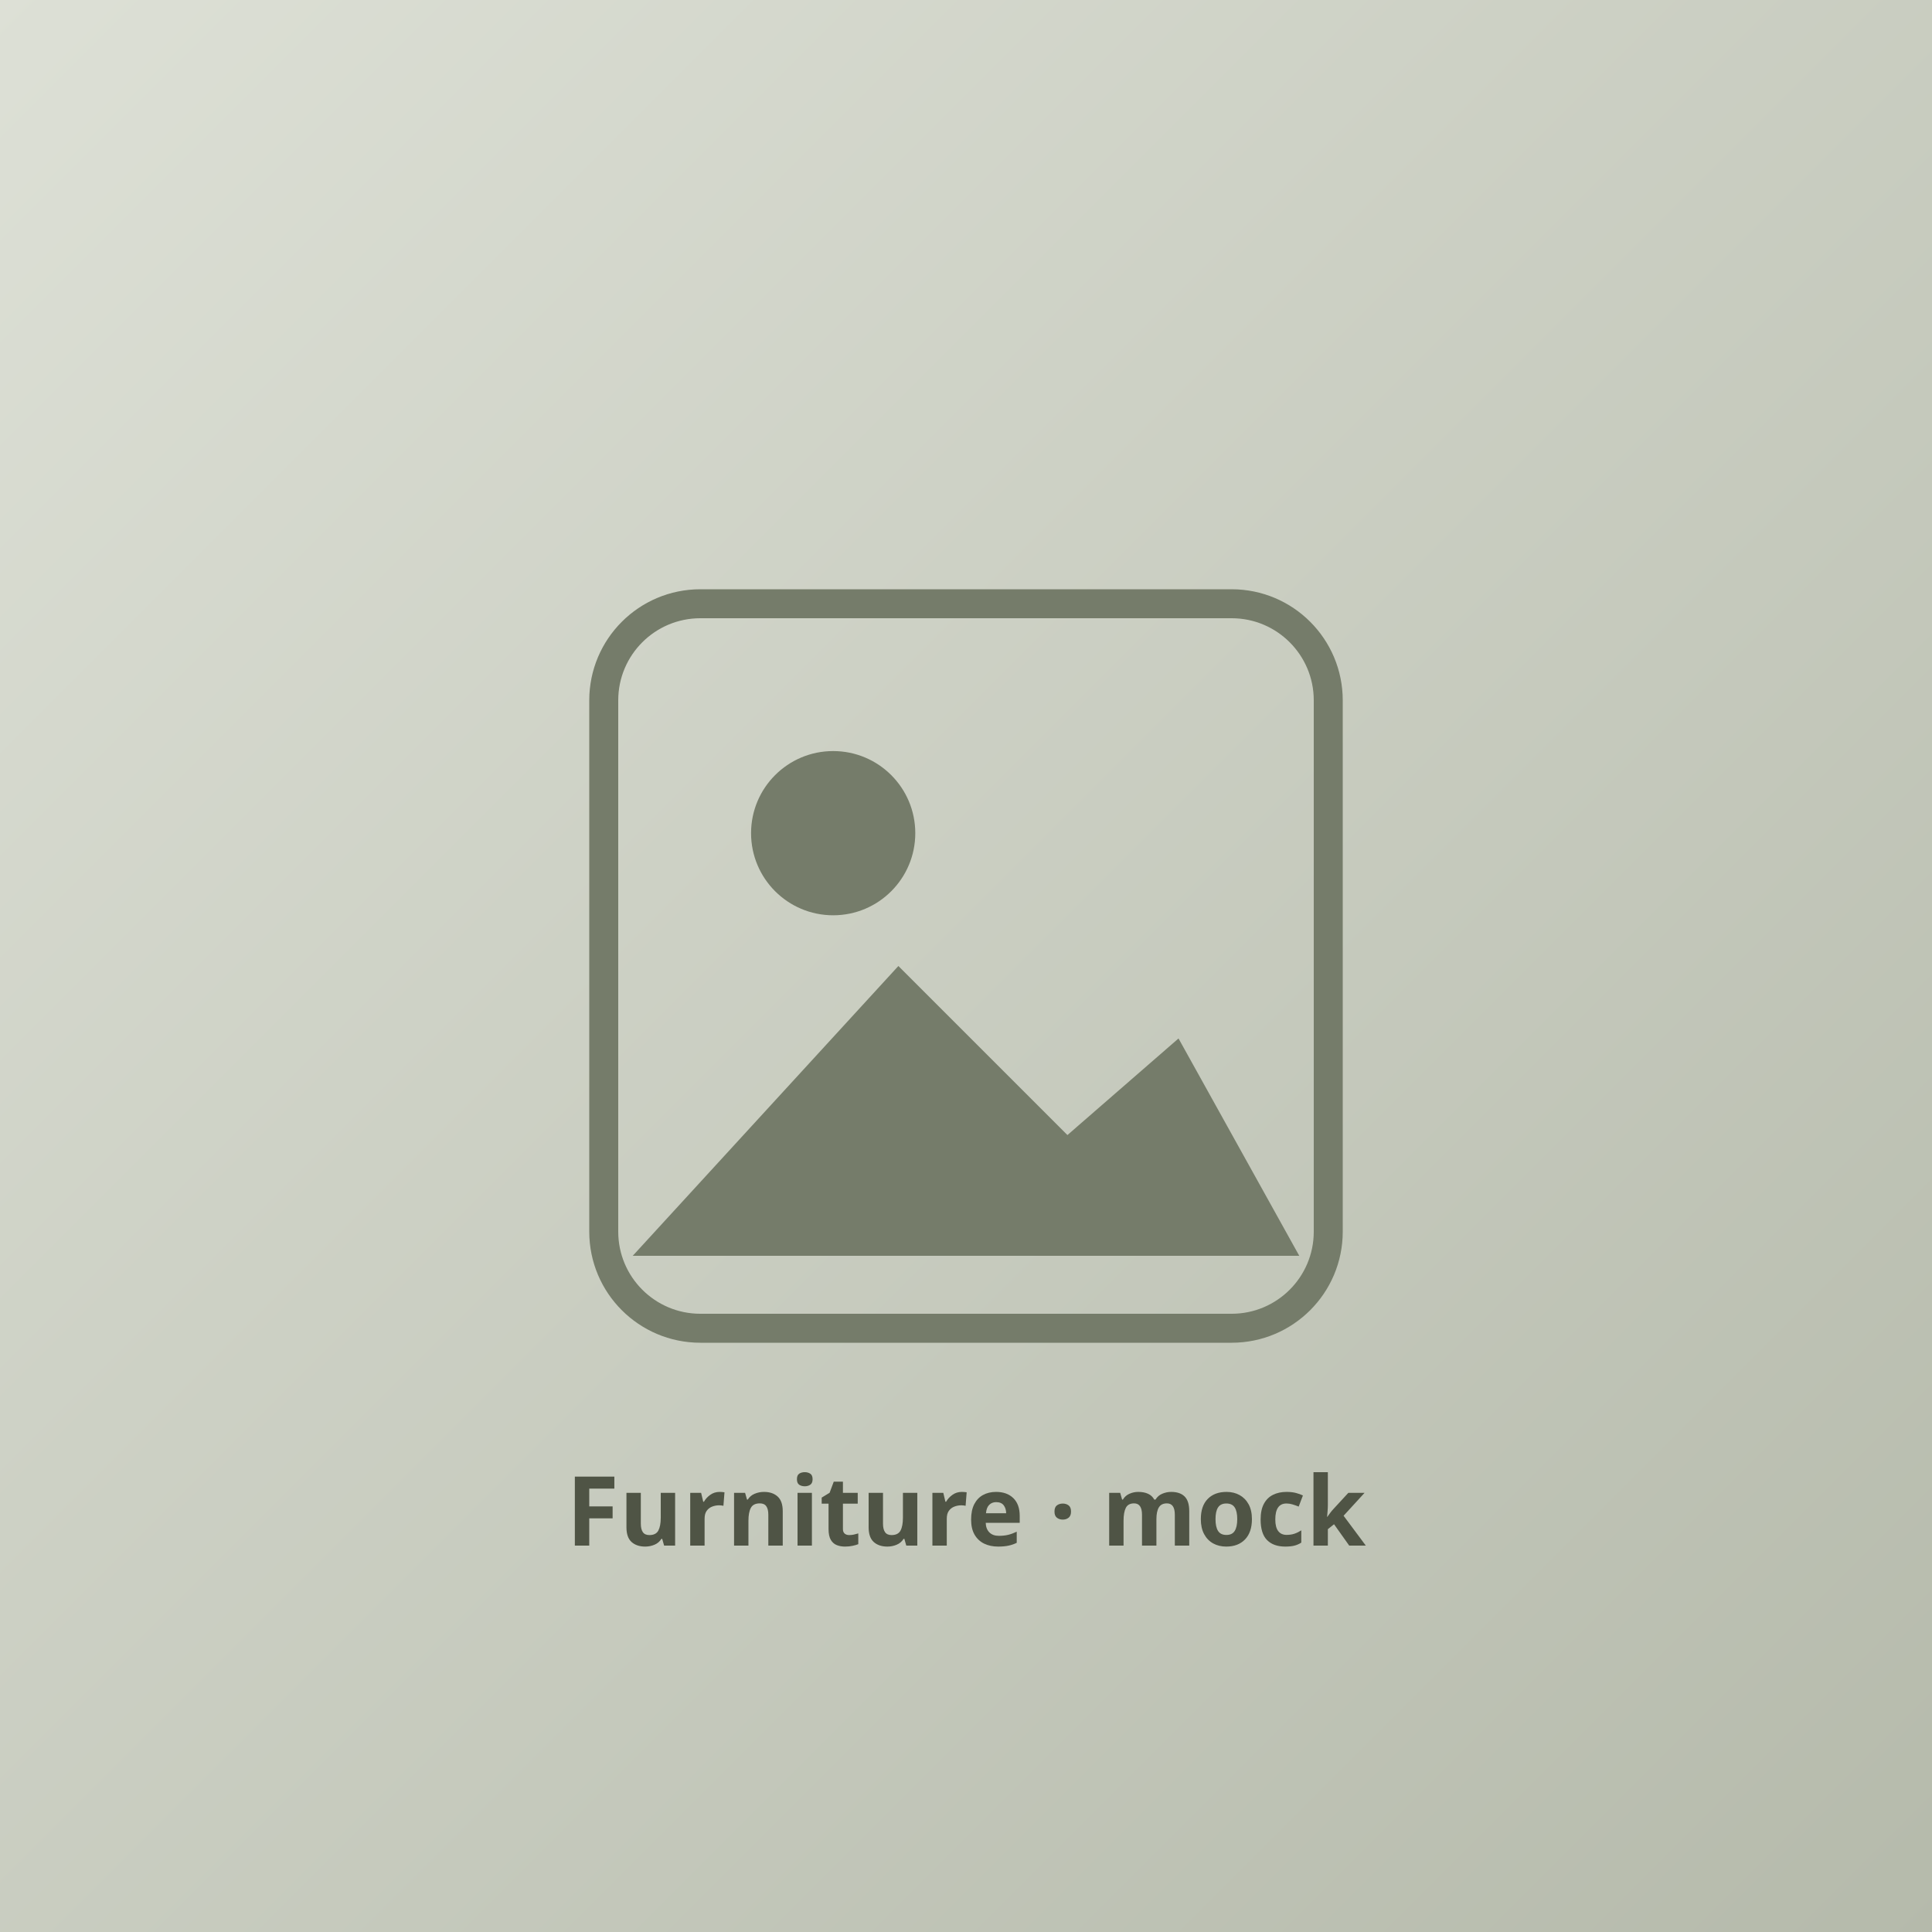
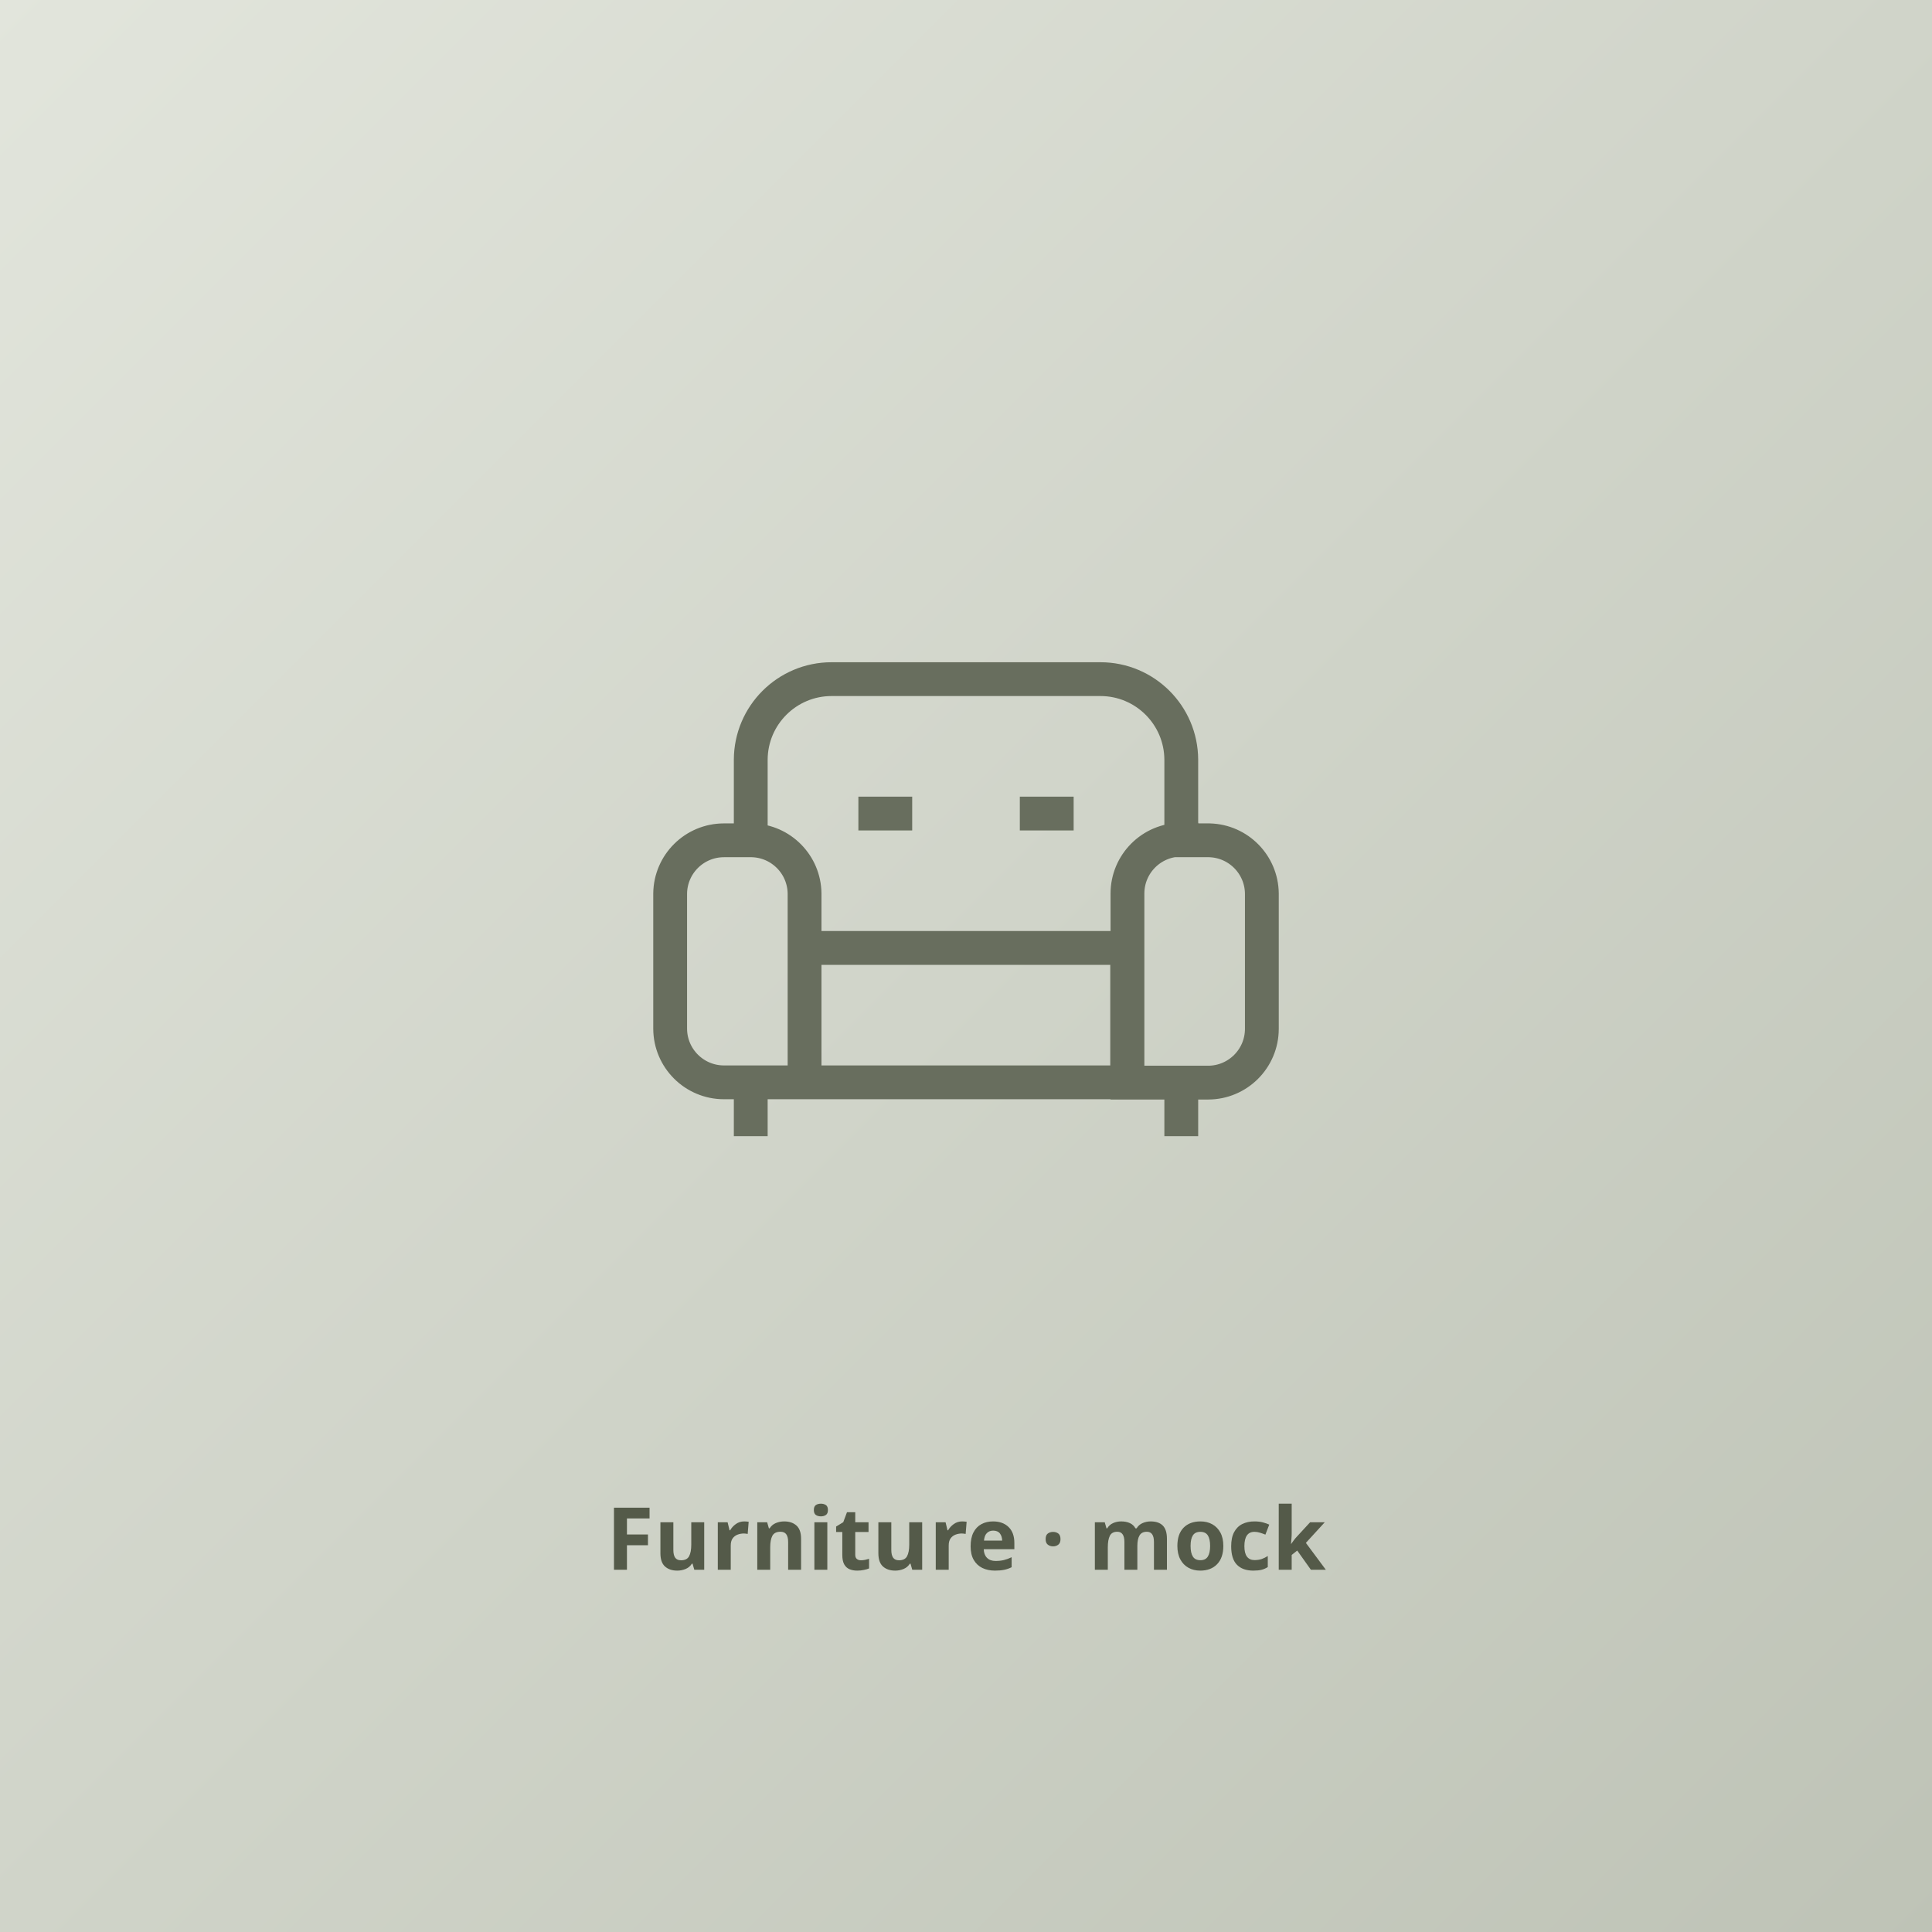
<svg xmlns="http://www.w3.org/2000/svg" width="800" height="800" viewBox="0 0 800 800">
  <defs>
    <linearGradient id="g" x1="0" y1="0" x2="1" y2="1">
-       <stop offset="0" stop-color="hsl(82 14% 86%)" />
-       <stop offset="1" stop-color="hsl(82 10% 70%)" />
+       <stop offset="0" stop-color="hsl(82 14% 88%)" />
+       <stop offset="1" stop-color="hsl(82 10% 74%)" />
    </linearGradient>
  </defs>
  <rect width="800" height="800" fill="url(#g)" />
-   <rect x="250" y="250" width="300" height="300" rx="40" fill="none" stroke="hsl(82 8% 45%)" stroke-width="12" />
-   <circle cx="345" cy="345" r="34" fill="hsl(82 8% 45%)" />
-   <path d="M262 520l110-120 70 70 46-40 50 90z" fill="hsl(82 8% 45%)" />
-   <text x="400" y="640" text-anchor="middle" font-family="sans-serif" font-size="40" font-weight="600" fill="hsl(82 10% 30%)">Furniture · mock</text>
+   <g transform="translate(260 230) scale(11.667)" fill="none" stroke="hsl(82 8% 40%)" stroke-width="1.2" stroke-miterlimit="10">
+     <path d="M6.27 13.93h11.45v4.77H6.27zM19.64 10.11h1A1.91 1.91 0 0 1 22.5 12v4.8a1.91 1.91 0 0 1-1.91 1.91h-2.86V12a1.91 1.91 0 0 1 1.91-1.91ZM3.41 10.11h1A1.91 1.91 0 0 1 6.27 12v6.7H3.41a1.91 1.91 0 0 1-1.91-1.9V12a1.91 1.91 0 0 1 1.91-1.89Z" />
+     <path d="M4.36 10.11V7.25a2.87 2.87 0 0 1 2.87-2.86h9.54a2.87 2.87 0 0 1 2.87 2.86v2.86M4.36 20.61V18.7M19.64 20.61V18.7M8.18 9.16h1.91M13.91 9.16h1.91" />
+   </g>
+   <text x="400" y="650" text-anchor="middle" font-family="sans-serif" font-size="36" font-weight="600" fill="hsl(82 10% 32%)">Furniture · mock</text>
</svg>
